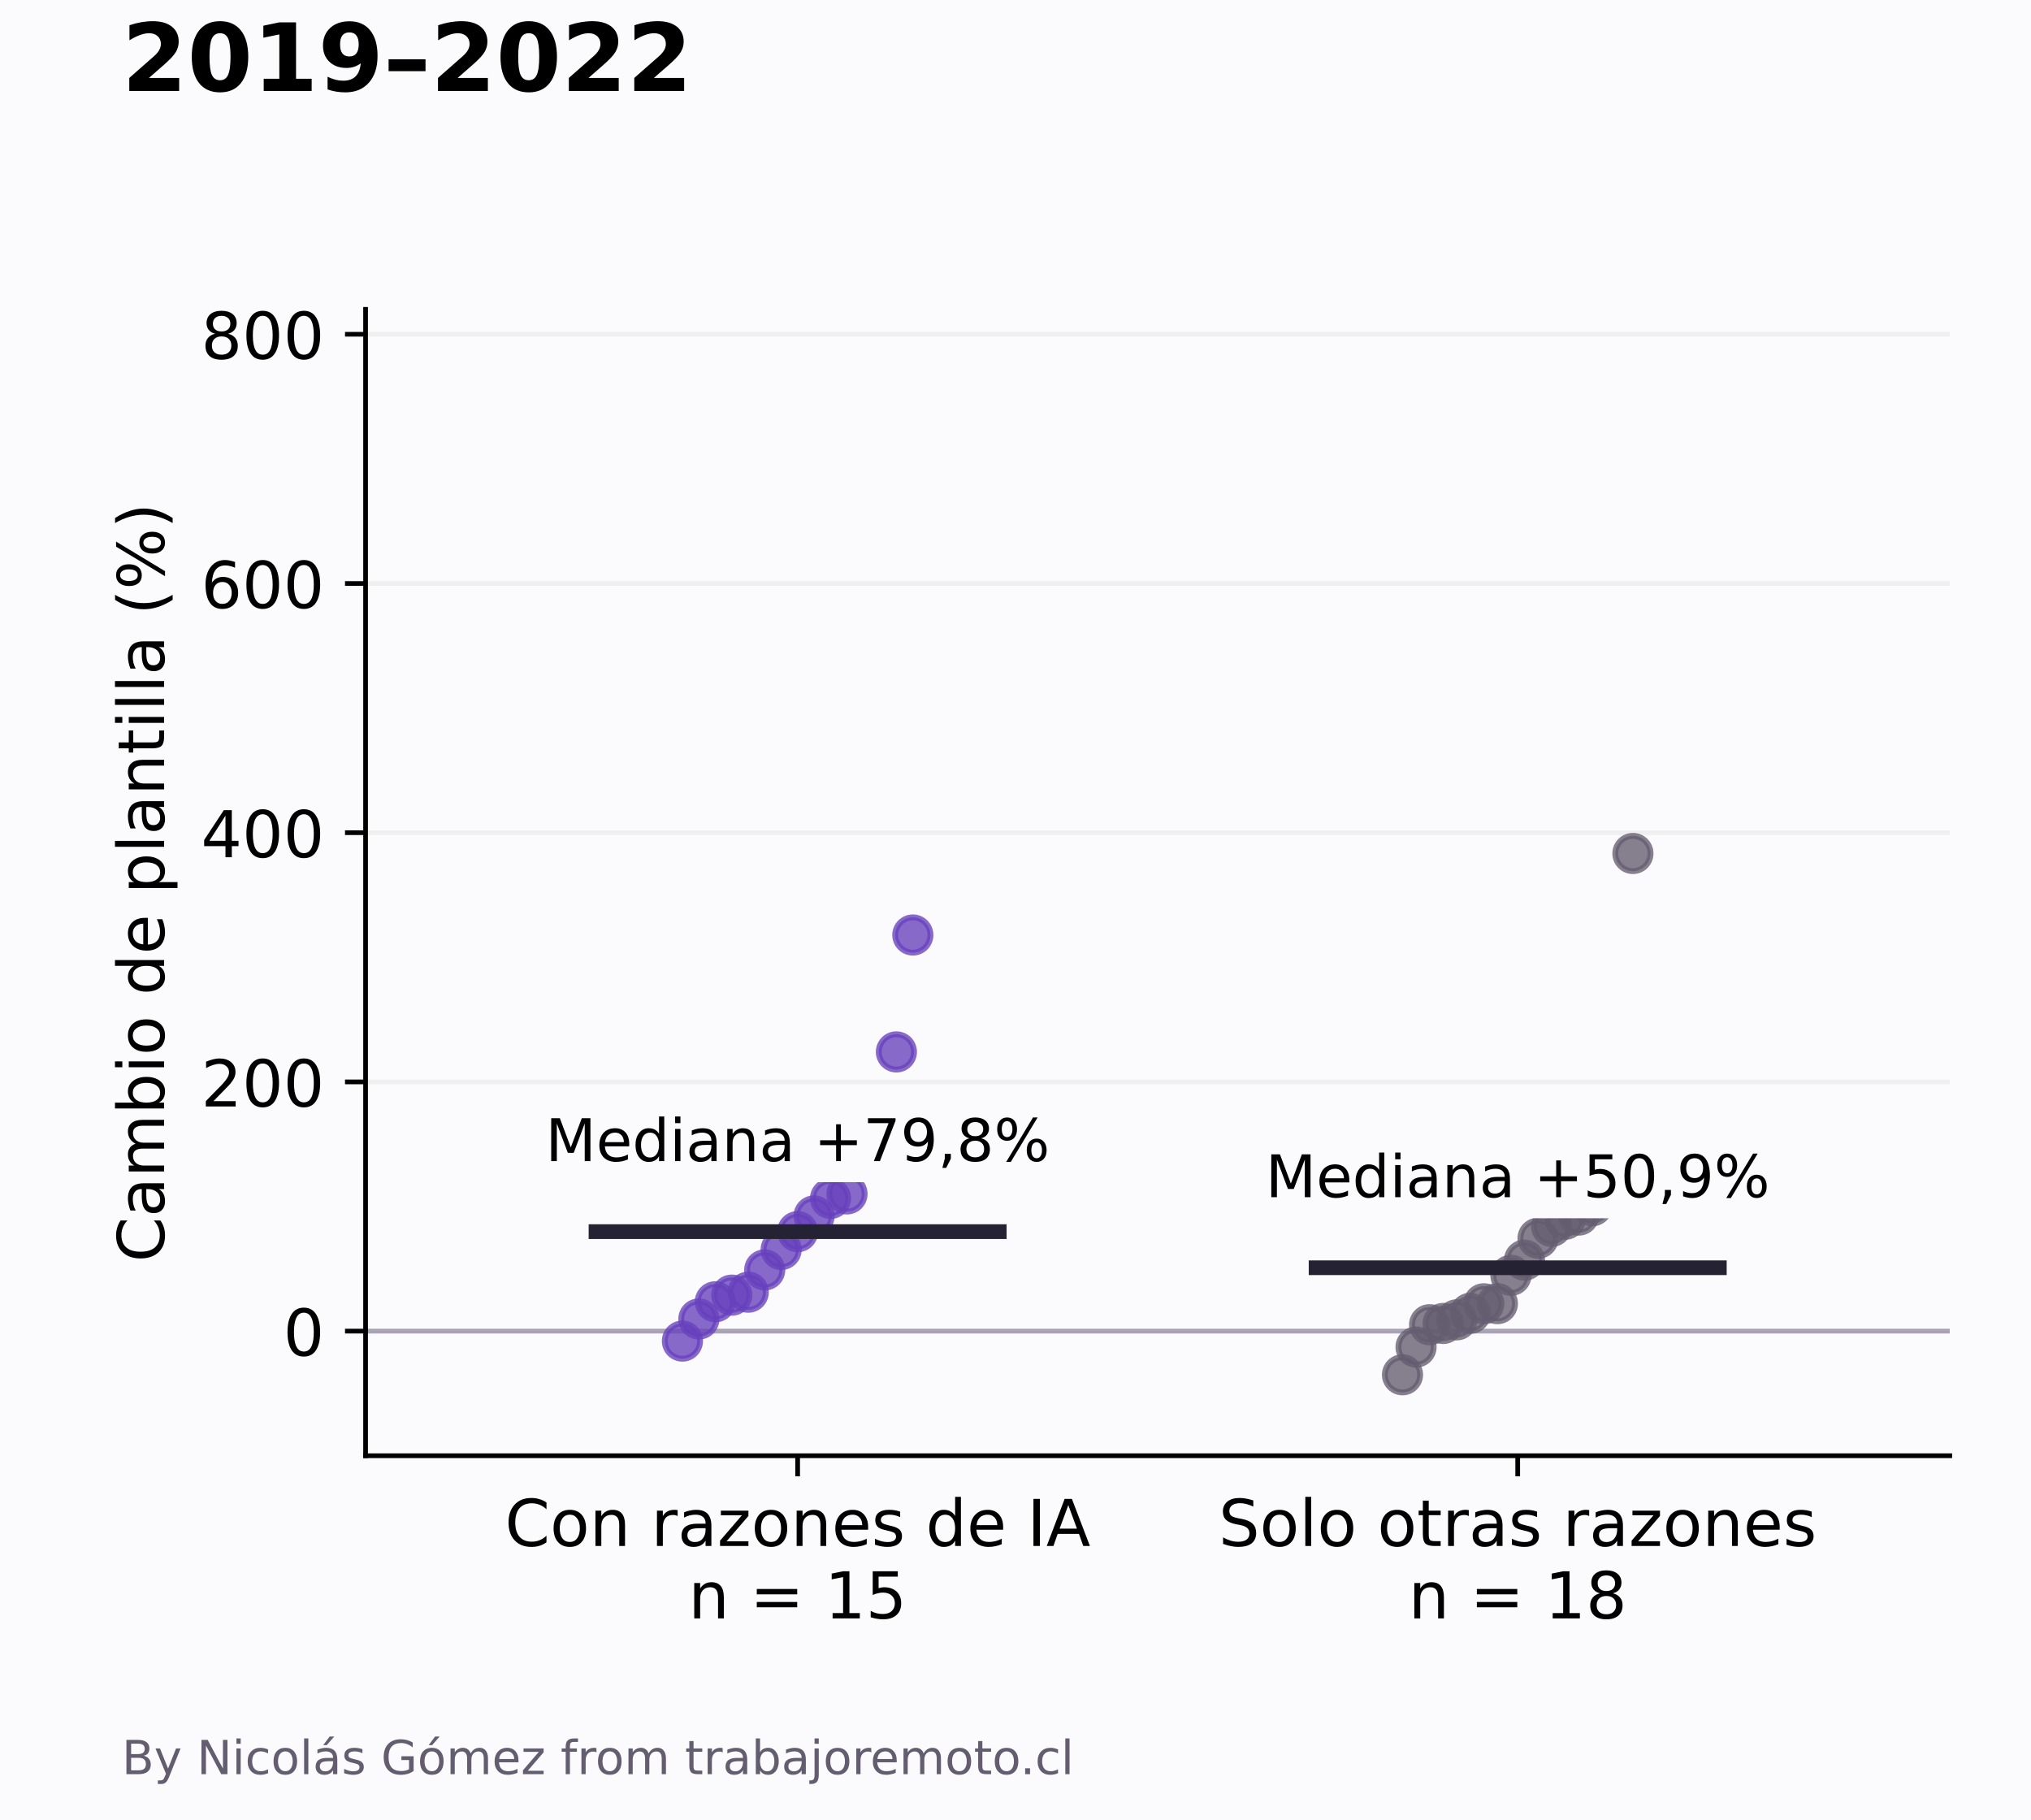
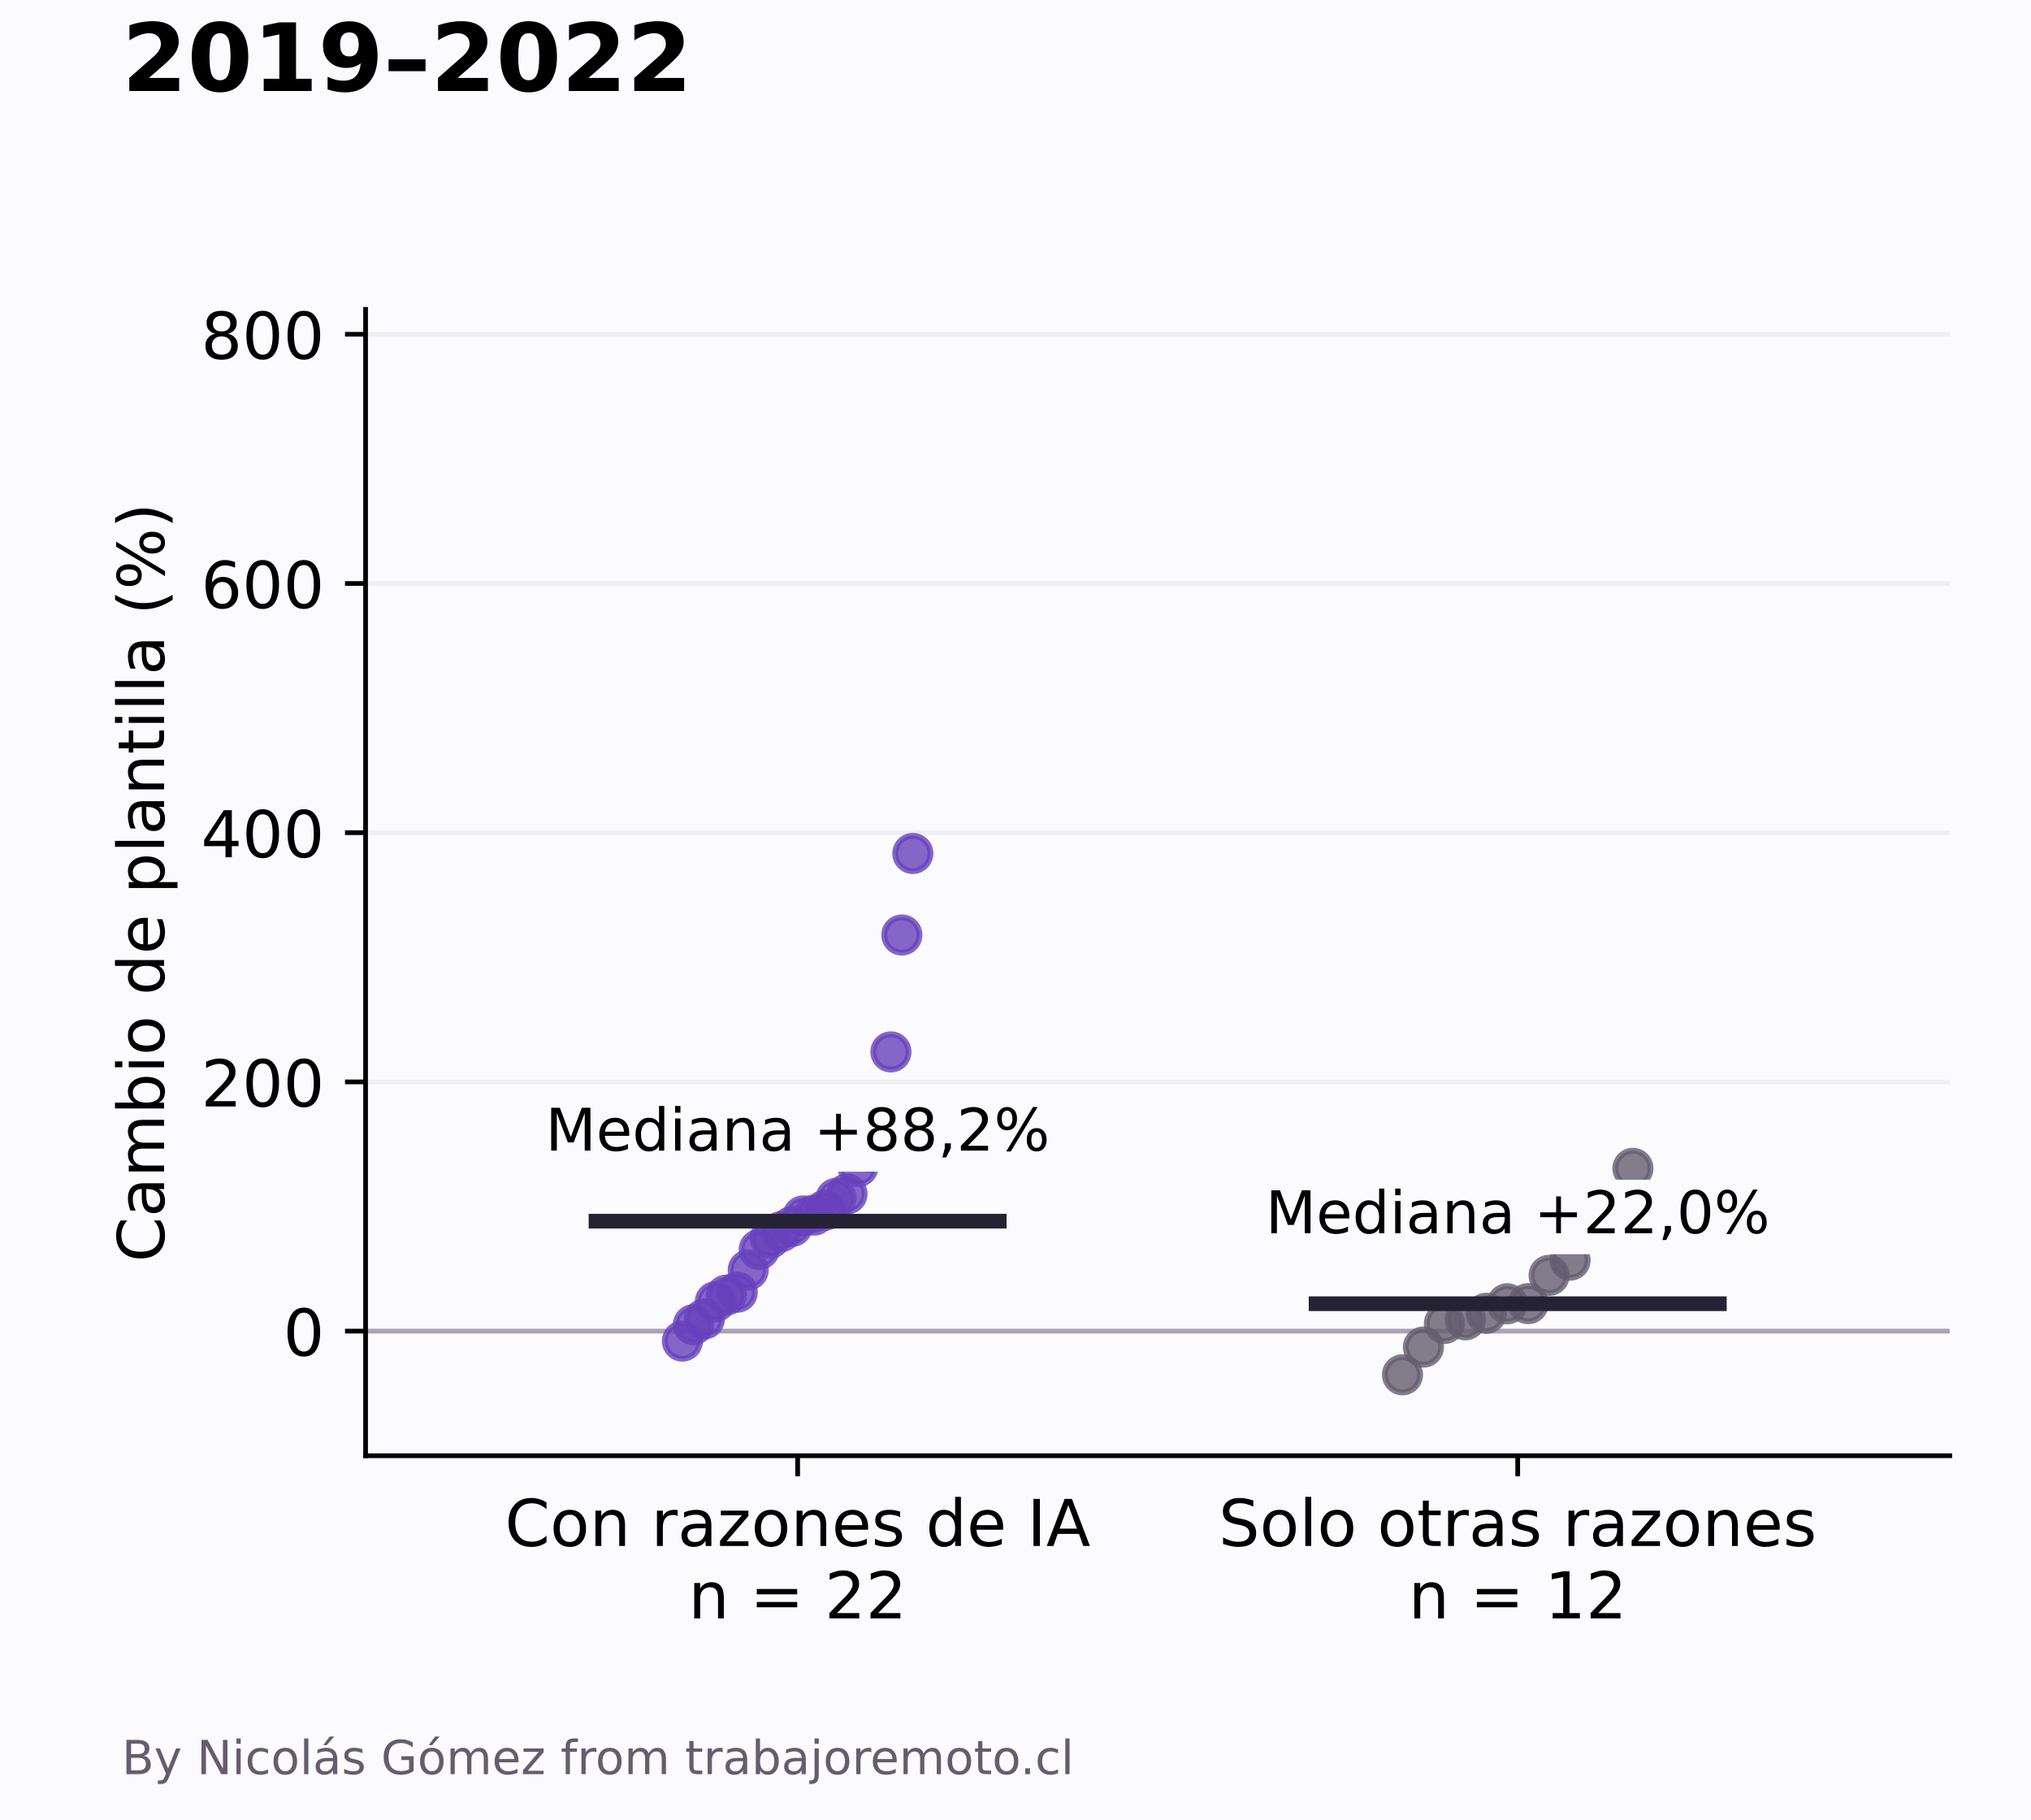
<svg xmlns="http://www.w3.org/2000/svg" xmlns:xlink="http://www.w3.org/1999/xlink" width="345.6pt" height="309.6pt" viewBox="0 0 345.6 309.6" version="1.1">
  <defs>
    <style type="text/css">*{stroke-linejoin: round; stroke-linecap: butt}</style>
  </defs>
  <g id="figure_1">
    <g id="patch_1">
      <path d="M 0 309.6  L 345.6 309.6  L 345.6 0  L 0 0  z " style="fill: #fbfafc" />
    </g>
    <g id="axes_1">
      <g id="patch_2">
        <path d="M 62.208 247.68  L 331.776 247.68  L 331.776 52.632  L 62.208 52.632  z " style="fill: #fbfafc" />
      </g>
      <g id="matplotlib.axis_1">
        <g id="xtick_1">
          <g id="line2d_1">
            <defs>
-               <path id="m194235116e" d="M 0 0  L 0 3.5  " style="stroke: #000000; stroke-width: 0.8" />
+               <path id="m83076e3487" d="M 0 0  L 0 3.5  " style="stroke: #000000; stroke-width: 0.8" />
            </defs>
            <g>
-               <use xlink:href="#m194235116e" x="135.727" y="247.68" style="stroke: #000000; stroke-width: 0.8" />
+               <use xlink:href="#m83076e3487" x="135.727" y="247.68" style="stroke: #000000; stroke-width: 0.8" />
            </g>
          </g>
          <g id="text_1">
            <text style="font: 11px 'DejaVu Sans'" transform="translate(85.91201 263.0383)">Con razones de IA</text>
-             <text style="font: 11px 'DejaVu Sans'" transform="translate(117.1374 275.3559)">n = 15</text>
+             <text style="font: 11px 'DejaVu Sans'" transform="translate(117.1374 275.3559)">n = 22</text>
          </g>
        </g>
        <g id="xtick_2">
          <g id="line2d_2">
            <g>
-               <use xlink:href="#m194235116e" x="258.257" y="247.68" style="stroke: #000000; stroke-width: 0.8" />
+               <use xlink:href="#m83076e3487" x="258.257" y="247.68" style="stroke: #000000; stroke-width: 0.8" />
            </g>
          </g>
          <g id="text_2">
            <text style="font: 11px 'DejaVu Sans'" transform="translate(207.3747 263.0383)">Solo otras razones</text>
-             <text style="font: 11px 'DejaVu Sans'" transform="translate(239.6683 275.3559)">n = 18</text>
+             <text style="font: 11px 'DejaVu Sans'" transform="translate(239.6683 275.3559)">n = 12</text>
          </g>
        </g>
      </g>
      <g id="matplotlib.axis_2">
        <g id="ytick_1">
          <g id="line2d_3">
-             <path d="M 62.208 226.479  L 331.776 226.479  " clip-path="url(#p01abf1be09)" style="fill: none; stroke: #b0b0b0; stroke-opacity: 0.15; stroke-width: 0.8; stroke-linecap: square" />
+             <path d="M 62.208 226.479  L 331.776 226.479  " clip-path="url(#pf6e9857ad6)" style="fill: none; stroke: #b0b0b0; stroke-opacity: 0.15; stroke-width: 0.8; stroke-linecap: square" />
          </g>
          <g id="line2d_4">
            <defs>
-               <path id="me935fe0867" d="M 0 0  L -3.5 0  " style="stroke: #000000; stroke-width: 0.8" />
+               <path id="mc5e2d672f8" d="M 0 0  L -3.5 0  " style="stroke: #000000; stroke-width: 0.8" />
            </defs>
            <g>
-               <use xlink:href="#me935fe0867" x="62.208" y="226.479" style="stroke: #000000; stroke-width: 0.8" />
+               <use xlink:href="#mc5e2d672f8" x="62.208" y="226.479" style="stroke: #000000; stroke-width: 0.8" />
            </g>
          </g>
          <g id="text_3">
            <text style="font: 11px 'DejaVu Sans'; text-anchor: end" x="55.208" y="230.658" transform="rotate(-0 55.208 230.6583)">0</text>
          </g>
        </g>
        <g id="ytick_2">
          <g id="line2d_5">
-             <path d="M 62.208 184.077  L 331.776 184.077  " clip-path="url(#p01abf1be09)" style="fill: none; stroke: #b0b0b0; stroke-opacity: 0.15; stroke-width: 0.8; stroke-linecap: square" />
+             <path d="M 62.208 184.077  L 331.776 184.077  " clip-path="url(#pf6e9857ad6)" style="fill: none; stroke: #b0b0b0; stroke-opacity: 0.15; stroke-width: 0.8; stroke-linecap: square" />
          </g>
          <g id="line2d_6">
            <g>
-               <use xlink:href="#me935fe0867" x="62.208" y="184.077" style="stroke: #000000; stroke-width: 0.8" />
+               <use xlink:href="#mc5e2d672f8" x="62.208" y="184.077" style="stroke: #000000; stroke-width: 0.8" />
            </g>
          </g>
          <g id="text_4">
            <text style="font: 11px 'DejaVu Sans'; text-anchor: end" x="55.208" y="188.257" transform="rotate(-0 55.208 188.2565)">200</text>
          </g>
        </g>
        <g id="ytick_3">
          <g id="line2d_7">
-             <path d="M 62.208 141.676  L 331.776 141.676  " clip-path="url(#p01abf1be09)" style="fill: none; stroke: #b0b0b0; stroke-opacity: 0.15; stroke-width: 0.8; stroke-linecap: square" />
+             <path d="M 62.208 141.676  L 331.776 141.676  " clip-path="url(#pf6e9857ad6)" style="fill: none; stroke: #b0b0b0; stroke-opacity: 0.15; stroke-width: 0.8; stroke-linecap: square" />
          </g>
          <g id="line2d_8">
            <g>
-               <use xlink:href="#me935fe0867" x="62.208" y="141.676" style="stroke: #000000; stroke-width: 0.8" />
+               <use xlink:href="#mc5e2d672f8" x="62.208" y="141.676" style="stroke: #000000; stroke-width: 0.8" />
            </g>
          </g>
          <g id="text_5">
            <text style="font: 11px 'DejaVu Sans'; text-anchor: end" x="55.208" y="145.855" transform="rotate(-0 55.208 145.8548)">400</text>
          </g>
        </g>
        <g id="ytick_4">
          <g id="line2d_9">
-             <path d="M 62.208 99.274  L 331.776 99.274  " clip-path="url(#p01abf1be09)" style="fill: none; stroke: #b0b0b0; stroke-opacity: 0.15; stroke-width: 0.8; stroke-linecap: square" />
+             <path d="M 62.208 99.274  L 331.776 99.274  " clip-path="url(#pf6e9857ad6)" style="fill: none; stroke: #b0b0b0; stroke-opacity: 0.15; stroke-width: 0.8; stroke-linecap: square" />
          </g>
          <g id="line2d_10">
            <g>
-               <use xlink:href="#me935fe0867" x="62.208" y="99.274" style="stroke: #000000; stroke-width: 0.8" />
+               <use xlink:href="#mc5e2d672f8" x="62.208" y="99.274" style="stroke: #000000; stroke-width: 0.8" />
            </g>
          </g>
          <g id="text_6">
            <text style="font: 11px 'DejaVu Sans'; text-anchor: end" x="55.208" y="103.453" transform="rotate(-0 55.208 103.4531)">600</text>
          </g>
        </g>
        <g id="ytick_5">
          <g id="line2d_11">
-             <path d="M 62.208 56.872  L 331.776 56.872  " clip-path="url(#p01abf1be09)" style="fill: none; stroke: #b0b0b0; stroke-opacity: 0.15; stroke-width: 0.8; stroke-linecap: square" />
+             <path d="M 62.208 56.872  L 331.776 56.872  " clip-path="url(#pf6e9857ad6)" style="fill: none; stroke: #b0b0b0; stroke-opacity: 0.15; stroke-width: 0.8; stroke-linecap: square" />
          </g>
          <g id="line2d_12">
            <g>
-               <use xlink:href="#me935fe0867" x="62.208" y="56.872" style="stroke: #000000; stroke-width: 0.8" />
+               <use xlink:href="#mc5e2d672f8" x="62.208" y="56.872" style="stroke: #000000; stroke-width: 0.8" />
            </g>
          </g>
          <g id="text_7">
            <text style="font: 11px 'DejaVu Sans'; text-anchor: end" x="55.208" y="61.051" transform="rotate(-0 55.208 61.05132)">800</text>
          </g>
        </g>
        <g id="text_8">
          <text style="font: 11px 'DejaVu Sans'; text-anchor: middle" x="27.924" y="150.156" transform="rotate(-90 27.92409 150.156)">Cambio de plantilla (%)</text>
        </g>
      </g>
      <g id="line2d_13">
-         <path d="M 62.208 226.479  L 331.776 226.479  " clip-path="url(#p01abf1be09)" style="fill: none; stroke: #aaa3b5; stroke-width: 0.8; stroke-linecap: square" />
+         <path d="M 62.208 226.479  L 331.776 226.479  " clip-path="url(#pf6e9857ad6)" style="fill: none; stroke: #aaa3b5; stroke-width: 0.8; stroke-linecap: square" />
      </g>
      <g id="patch_3">
        <path d="M 62.208 247.68  L 62.208 52.632  " style="fill: none; stroke: #000000; stroke-width: 0.8; stroke-linejoin: miter; stroke-linecap: square" />
      </g>
      <g id="patch_4">
        <path d="M 62.208 247.68  L 331.776 247.68  " style="fill: none; stroke: #000000; stroke-width: 0.8; stroke-linejoin: miter; stroke-linecap: square" />
      </g>
      <g id="PathCollection_1">
        <defs>
-           <path id="me7fc543b8b" d="M 0 3  C 0.796 3 1.559 2.684 2.121 2.121  C 2.684 1.559 3 0.796 3 0  C 3 -0.796 2.684 -1.559 2.121 -2.121  C 1.559 -2.684 0.796 -3 0 -3  C -0.796 -3 -1.559 -2.684 -2.121 -2.121  C -2.684 -1.559 -3 -0.796 -3 0  C -3 0.796 -2.684 1.559 -2.121 2.121  C -1.559 2.684 -0.796 3 0 3  z " style="stroke: #6741bd; stroke-opacity: 0.78" />
+           <path id="m26612daf10" d="M 0 3  C 0.796 3 1.559 2.684 2.121 2.121  C 2.684 1.559 3 0.796 3 0  C 3 -0.796 2.684 -1.559 2.121 -2.121  C 1.559 -2.684 0.796 -3 0 -3  C -0.796 -3 -1.559 -2.684 -2.121 -2.121  C -2.684 -1.559 -3 -0.796 -3 0  C -3 0.796 -2.684 1.559 -2.121 2.121  C -1.559 2.684 -0.796 3 0 3  z " style="stroke: #6741bd; stroke-opacity: 0.8" />
        </defs>
-         <g clip-path="url(#p01abf1be09)">
-           <use xlink:href="#me7fc543b8b" x="116.122" y="228.175" style="fill: #6741bd; fill-opacity: 0.78; stroke: #6741bd; stroke-opacity: 0.78" />
-           <use xlink:href="#me7fc543b8b" x="118.922" y="224.412" style="fill: #6741bd; fill-opacity: 0.78; stroke: #6741bd; stroke-opacity: 0.78" />
-           <use xlink:href="#me7fc543b8b" x="121.723" y="221.488" style="fill: #6741bd; fill-opacity: 0.78; stroke: #6741bd; stroke-opacity: 0.78" />
-           <use xlink:href="#me7fc543b8b" x="124.524" y="220.356" style="fill: #6741bd; fill-opacity: 0.78; stroke: #6741bd; stroke-opacity: 0.78" />
-           <use xlink:href="#me7fc543b8b" x="127.324" y="219.854" style="fill: #6741bd; fill-opacity: 0.78; stroke: #6741bd; stroke-opacity: 0.78" />
-           <use xlink:href="#me7fc543b8b" x="130.125" y="216.065" style="fill: #6741bd; fill-opacity: 0.78; stroke: #6741bd; stroke-opacity: 0.78" />
-           <use xlink:href="#me7fc543b8b" x="132.926" y="212.591" style="fill: #6741bd; fill-opacity: 0.78; stroke: #6741bd; stroke-opacity: 0.78" />
-           <use xlink:href="#me7fc543b8b" x="135.727" y="209.553" style="fill: #6741bd; fill-opacity: 0.78; stroke: #6741bd; stroke-opacity: 0.78" />
-           <use xlink:href="#me7fc543b8b" x="138.527" y="206.883" style="fill: #6741bd; fill-opacity: 0.78; stroke: #6741bd; stroke-opacity: 0.78" />
-           <use xlink:href="#me7fc543b8b" x="141.328" y="203.896" style="fill: #6741bd; fill-opacity: 0.78; stroke: #6741bd; stroke-opacity: 0.78" />
-           <use xlink:href="#me7fc543b8b" x="144.129" y="203.133" style="fill: #6741bd; fill-opacity: 0.78; stroke: #6741bd; stroke-opacity: 0.78" />
-           <use xlink:href="#me7fc543b8b" x="146.929" y="196.009" style="fill: #6741bd; fill-opacity: 0.78; stroke: #6741bd; stroke-opacity: 0.78" />
-           <use xlink:href="#me7fc543b8b" x="149.73" y="193.977" style="fill: #6741bd; fill-opacity: 0.78; stroke: #6741bd; stroke-opacity: 0.78" />
-           <use xlink:href="#me7fc543b8b" x="152.531" y="178.975" style="fill: #6741bd; fill-opacity: 0.78; stroke: #6741bd; stroke-opacity: 0.78" />
-           <use xlink:href="#me7fc543b8b" x="155.331" y="159.083" style="fill: #6741bd; fill-opacity: 0.78; stroke: #6741bd; stroke-opacity: 0.78" />
+         <g clip-path="url(#pf6e9857ad6)">
+           <use xlink:href="#m26612daf10" x="116.122" y="228.175" style="fill: #6741bd; fill-opacity: 0.8; stroke: #6741bd; stroke-opacity: 0.8" />
+           <use xlink:href="#m26612daf10" x="117.989" y="225.388" style="fill: #6741bd; fill-opacity: 0.8; stroke: #6741bd; stroke-opacity: 0.8" />
+           <use xlink:href="#m26612daf10" x="119.856" y="224.412" style="fill: #6741bd; fill-opacity: 0.8; stroke: #6741bd; stroke-opacity: 0.8" />
+           <use xlink:href="#m26612daf10" x="121.723" y="221.488" style="fill: #6741bd; fill-opacity: 0.8; stroke: #6741bd; stroke-opacity: 0.8" />
+           <use xlink:href="#m26612daf10" x="123.59" y="220.356" style="fill: #6741bd; fill-opacity: 0.8; stroke: #6741bd; stroke-opacity: 0.8" />
+           <use xlink:href="#m26612daf10" x="125.457" y="219.854" style="fill: #6741bd; fill-opacity: 0.8; stroke: #6741bd; stroke-opacity: 0.8" />
+           <use xlink:href="#m26612daf10" x="127.324" y="216.065" style="fill: #6741bd; fill-opacity: 0.8; stroke: #6741bd; stroke-opacity: 0.8" />
+           <use xlink:href="#m26612daf10" x="129.192" y="212.591" style="fill: #6741bd; fill-opacity: 0.8; stroke: #6741bd; stroke-opacity: 0.8" />
+           <use xlink:href="#m26612daf10" x="131.059" y="210.674" style="fill: #6741bd; fill-opacity: 0.8; stroke: #6741bd; stroke-opacity: 0.8" />
+           <use xlink:href="#m26612daf10" x="132.926" y="209.553" style="fill: #6741bd; fill-opacity: 0.8; stroke: #6741bd; stroke-opacity: 0.8" />
+           <use xlink:href="#m26612daf10" x="134.793" y="208.661" style="fill: #6741bd; fill-opacity: 0.8; stroke: #6741bd; stroke-opacity: 0.8" />
+           <use xlink:href="#m26612daf10" x="136.66" y="206.883" style="fill: #6741bd; fill-opacity: 0.8; stroke: #6741bd; stroke-opacity: 0.8" />
+           <use xlink:href="#m26612daf10" x="138.527" y="206.739" style="fill: #6741bd; fill-opacity: 0.8; stroke: #6741bd; stroke-opacity: 0.8" />
+           <use xlink:href="#m26612daf10" x="140.394" y="205.91" style="fill: #6741bd; fill-opacity: 0.8; stroke: #6741bd; stroke-opacity: 0.8" />
+           <use xlink:href="#m26612daf10" x="142.262" y="203.896" style="fill: #6741bd; fill-opacity: 0.8; stroke: #6741bd; stroke-opacity: 0.8" />
+           <use xlink:href="#m26612daf10" x="144.129" y="203.133" style="fill: #6741bd; fill-opacity: 0.8; stroke: #6741bd; stroke-opacity: 0.8" />
+           <use xlink:href="#m26612daf10" x="145.996" y="198.494" style="fill: #6741bd; fill-opacity: 0.8; stroke: #6741bd; stroke-opacity: 0.8" />
+           <use xlink:href="#m26612daf10" x="147.863" y="196.009" style="fill: #6741bd; fill-opacity: 0.8; stroke: #6741bd; stroke-opacity: 0.8" />
+           <use xlink:href="#m26612daf10" x="149.73" y="193.977" style="fill: #6741bd; fill-opacity: 0.8; stroke: #6741bd; stroke-opacity: 0.8" />
+           <use xlink:href="#m26612daf10" x="151.597" y="178.975" style="fill: #6741bd; fill-opacity: 0.8; stroke: #6741bd; stroke-opacity: 0.8" />
+           <use xlink:href="#m26612daf10" x="153.464" y="159.083" style="fill: #6741bd; fill-opacity: 0.8; stroke: #6741bd; stroke-opacity: 0.8" />
+           <use xlink:href="#m26612daf10" x="155.331" y="145.213" style="fill: #6741bd; fill-opacity: 0.8; stroke: #6741bd; stroke-opacity: 0.8" />
        </g>
      </g>
      <g id="text_9">
        <g id="patch_5">
-           <path d="M 91.313 201.133  L 180.14 201.133  L 180.14 188.454  L 91.313 188.454  z " style="fill: #fbfafc" />
-         </g>
-         <text style="font: 10px 'DejaVu Sans'; text-anchor: middle" x="135.727" y="197.553" transform="rotate(-0 135.7265 197.5529)">Mediana +79,8%</text>
+           <path d="M 91.313 199.352  L 180.14 199.352  L 180.14 186.674  L 91.313 186.674  z " style="fill: #fbfafc" />
+         </g>
+         <text style="font: 10px 'DejaVu Sans'; text-anchor: middle" x="135.727" y="195.772" transform="rotate(-0 135.7265 195.7722)">Mediana +88,2%</text>
      </g>
      <g id="PathCollection_2">
        <defs>
-           <path id="ma015eb3302" d="M 0 3  C 0.796 3 1.559 2.684 2.121 2.121  C 2.684 1.559 3 0.796 3 0  C 3 -0.796 2.684 -1.559 2.121 -2.121  C 1.559 -2.684 0.796 -3 0 -3  C -0.796 -3 -1.559 -2.684 -2.121 -2.121  C -2.684 -1.559 -3 -0.796 -3 0  C -3 0.796 -2.684 1.559 -2.121 2.121  C -1.559 2.684 -0.796 3 0 3  z " style="stroke: #645d70; stroke-opacity: 0.78" />
+           <path id="ma553f6b4c8" d="M 0 3  C 0.796 3 1.559 2.684 2.121 2.121  C 2.684 1.559 3 0.796 3 0  C 3 -0.796 2.684 -1.559 2.121 -2.121  C 1.559 -2.684 0.796 -3 0 -3  C -0.796 -3 -1.559 -2.684 -2.121 -2.121  C -2.684 -1.559 -3 -0.796 -3 0  C -3 0.796 -2.684 1.559 -2.121 2.121  C -1.559 2.684 -0.796 3 0 3  z " style="stroke: #645d70; stroke-opacity: 0.8" />
        </defs>
-         <g clip-path="url(#p01abf1be09)">
-           <use xlink:href="#ma015eb3302" x="238.653" y="233.908" style="fill: #645d70; fill-opacity: 0.78; stroke: #645d70; stroke-opacity: 0.78" />
-           <use xlink:href="#ma015eb3302" x="240.959" y="229.189" style="fill: #645d70; fill-opacity: 0.78; stroke: #645d70; stroke-opacity: 0.78" />
-           <use xlink:href="#ma015eb3302" x="243.265" y="225.388" style="fill: #645d70; fill-opacity: 0.78; stroke: #645d70; stroke-opacity: 0.78" />
-           <use xlink:href="#ma015eb3302" x="245.572" y="225.176" style="fill: #645d70; fill-opacity: 0.78; stroke: #645d70; stroke-opacity: 0.78" />
-           <use xlink:href="#ma015eb3302" x="247.878" y="224.561" style="fill: #645d70; fill-opacity: 0.78; stroke: #645d70; stroke-opacity: 0.78" />
-           <use xlink:href="#ma015eb3302" x="250.185" y="223.45" style="fill: #645d70; fill-opacity: 0.78; stroke: #645d70; stroke-opacity: 0.78" />
-           <use xlink:href="#ma015eb3302" x="252.491" y="221.829" style="fill: #645d70; fill-opacity: 0.78; stroke: #645d70; stroke-opacity: 0.78" />
-           <use xlink:href="#ma015eb3302" x="254.798" y="221.802" style="fill: #645d70; fill-opacity: 0.78; stroke: #645d70; stroke-opacity: 0.78" />
-           <use xlink:href="#ma015eb3302" x="257.104" y="216.989" style="fill: #645d70; fill-opacity: 0.78; stroke: #645d70; stroke-opacity: 0.78" />
-           <use xlink:href="#ma015eb3302" x="259.411" y="214.401" style="fill: #645d70; fill-opacity: 0.78; stroke: #645d70; stroke-opacity: 0.78" />
-           <use xlink:href="#ma015eb3302" x="261.717" y="210.674" style="fill: #645d70; fill-opacity: 0.78; stroke: #645d70; stroke-opacity: 0.78" />
-           <use xlink:href="#ma015eb3302" x="264.024" y="208.661" style="fill: #645d70; fill-opacity: 0.78; stroke: #645d70; stroke-opacity: 0.78" />
-           <use xlink:href="#ma015eb3302" x="266.33" y="207.449" style="fill: #645d70; fill-opacity: 0.78; stroke: #645d70; stroke-opacity: 0.78" />
-           <use xlink:href="#ma015eb3302" x="268.637" y="206.739" style="fill: #645d70; fill-opacity: 0.78; stroke: #645d70; stroke-opacity: 0.78" />
-           <use xlink:href="#ma015eb3302" x="270.943" y="205.155" style="fill: #645d70; fill-opacity: 0.78; stroke: #645d70; stroke-opacity: 0.78" />
-           <use xlink:href="#ma015eb3302" x="273.249" y="198.789" style="fill: #645d70; fill-opacity: 0.78; stroke: #645d70; stroke-opacity: 0.78" />
-           <use xlink:href="#ma015eb3302" x="275.556" y="198.494" style="fill: #645d70; fill-opacity: 0.78; stroke: #645d70; stroke-opacity: 0.78" />
-           <use xlink:href="#ma015eb3302" x="277.862" y="145.213" style="fill: #645d70; fill-opacity: 0.78; stroke: #645d70; stroke-opacity: 0.78" />
+         <g clip-path="url(#pf6e9857ad6)">
+           <use xlink:href="#ma553f6b4c8" x="238.653" y="233.908" style="fill: #645d70; fill-opacity: 0.8; stroke: #645d70; stroke-opacity: 0.8" />
+           <use xlink:href="#ma553f6b4c8" x="242.217" y="229.189" style="fill: #645d70; fill-opacity: 0.8; stroke: #645d70; stroke-opacity: 0.8" />
+           <use xlink:href="#ma553f6b4c8" x="245.782" y="225.176" style="fill: #645d70; fill-opacity: 0.8; stroke: #645d70; stroke-opacity: 0.8" />
+           <use xlink:href="#ma553f6b4c8" x="249.346" y="224.561" style="fill: #645d70; fill-opacity: 0.8; stroke: #645d70; stroke-opacity: 0.8" />
+           <use xlink:href="#ma553f6b4c8" x="252.911" y="223.45" style="fill: #645d70; fill-opacity: 0.8; stroke: #645d70; stroke-opacity: 0.8" />
+           <use xlink:href="#ma553f6b4c8" x="256.475" y="221.829" style="fill: #645d70; fill-opacity: 0.8; stroke: #645d70; stroke-opacity: 0.8" />
+           <use xlink:href="#ma553f6b4c8" x="260.04" y="221.802" style="fill: #645d70; fill-opacity: 0.8; stroke: #645d70; stroke-opacity: 0.8" />
+           <use xlink:href="#ma553f6b4c8" x="263.604" y="216.989" style="fill: #645d70; fill-opacity: 0.8; stroke: #645d70; stroke-opacity: 0.8" />
+           <use xlink:href="#ma553f6b4c8" x="267.169" y="214.401" style="fill: #645d70; fill-opacity: 0.8; stroke: #645d70; stroke-opacity: 0.8" />
+           <use xlink:href="#ma553f6b4c8" x="270.733" y="207.449" style="fill: #645d70; fill-opacity: 0.8; stroke: #645d70; stroke-opacity: 0.8" />
+           <use xlink:href="#ma553f6b4c8" x="274.298" y="205.155" style="fill: #645d70; fill-opacity: 0.8; stroke: #645d70; stroke-opacity: 0.8" />
+           <use xlink:href="#ma553f6b4c8" x="277.862" y="198.789" style="fill: #645d70; fill-opacity: 0.8; stroke: #645d70; stroke-opacity: 0.8" />
        </g>
      </g>
      <g id="text_10">
        <g id="patch_6">
-           <path d="M 213.844 207.275  L 302.671 207.275  L 302.671 194.596  L 213.844 194.596  z " style="fill: #fbfafc" />
-         </g>
-         <text style="font: 10px 'DejaVu Sans'; text-anchor: middle" x="258.257" y="203.695" transform="rotate(-0 258.2575 203.6949)">Mediana +50,9%</text>
+           <path d="M 213.844 213.395  L 302.671 213.395  L 302.671 200.717  L 213.844 200.717  z " style="fill: #fbfafc" />
+         </g>
+         <text style="font: 10px 'DejaVu Sans'; text-anchor: middle" x="258.257" y="209.816" transform="rotate(-0 258.2575 209.8158)">Mediana +22,0%</text>
      </g>
      <g id="line2d_14">
-         <path d="M 101.418 209.553  L 170.035 209.553  " clip-path="url(#p01abf1be09)" style="fill: none; stroke: #252333; stroke-width: 2.5; stroke-linecap: square" />
+         <path d="M 101.418 207.772  L 170.035 207.772  " clip-path="url(#pf6e9857ad6)" style="fill: none; stroke: #252333; stroke-width: 2.5; stroke-linecap: square" />
      </g>
      <g id="line2d_15">
-         <path d="M 223.949 215.695  L 292.566 215.695  " clip-path="url(#p01abf1be09)" style="fill: none; stroke: #252333; stroke-width: 2.5; stroke-linecap: square" />
+         <path d="M 223.949 221.816  L 292.566 221.816  " clip-path="url(#pf6e9857ad6)" style="fill: none; stroke: #252333; stroke-width: 2.5; stroke-linecap: square" />
      </g>
    </g>
    <g id="text_11">
      <text style="font: 700 16px 'DejaVu Sans'; text-anchor: start" x="20.736" y="15.48" transform="rotate(-0 20.736 15.48)">2019–2022</text>
    </g>
    <g id="text_12">
      <text style="fill: #645d70; font: 8px 'DejaVu Sans'; text-anchor: start" x="20.736" y="301.86" transform="rotate(-0 20.736 301.86)">By Nicolás Gómez from trabajoremoto.cl</text>
    </g>
  </g>
  <defs>
-     <clipPath id="p01abf1be09">
+     <clipPath id="pf6e9857ad6">
      <rect x="62.208" y="52.632" width="269.568" height="195.048" />
    </clipPath>
  </defs>
</svg>
